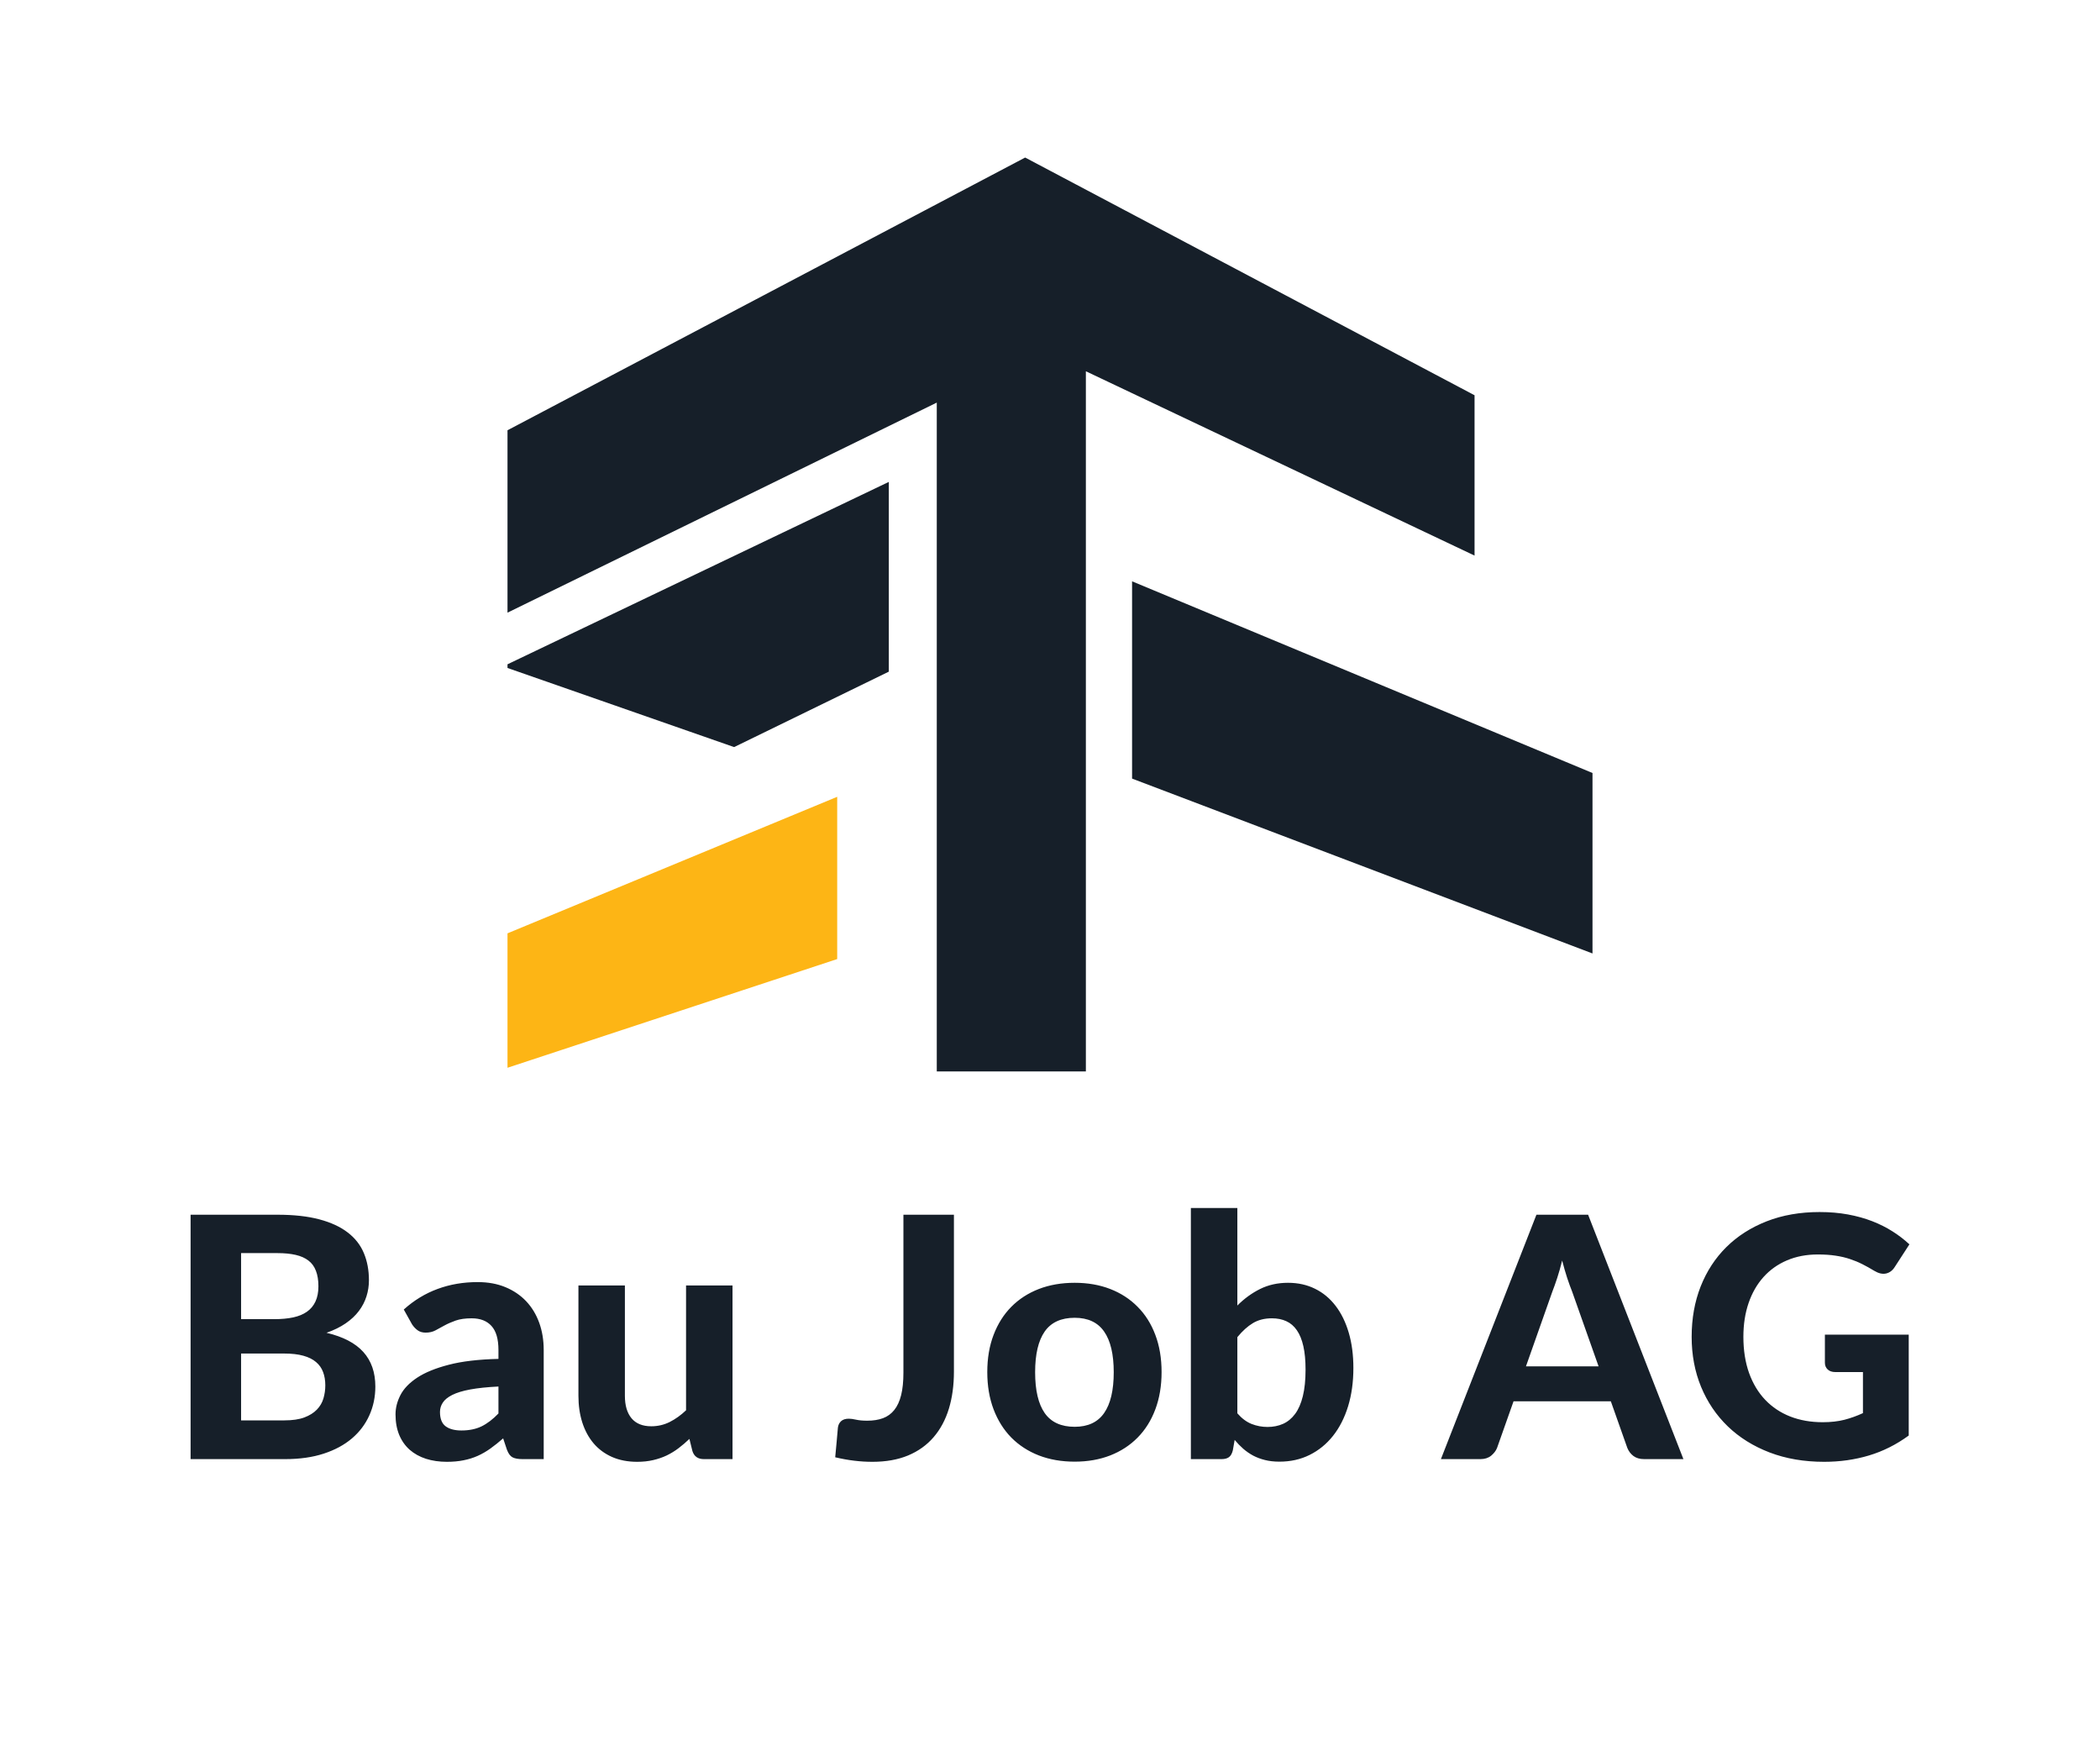
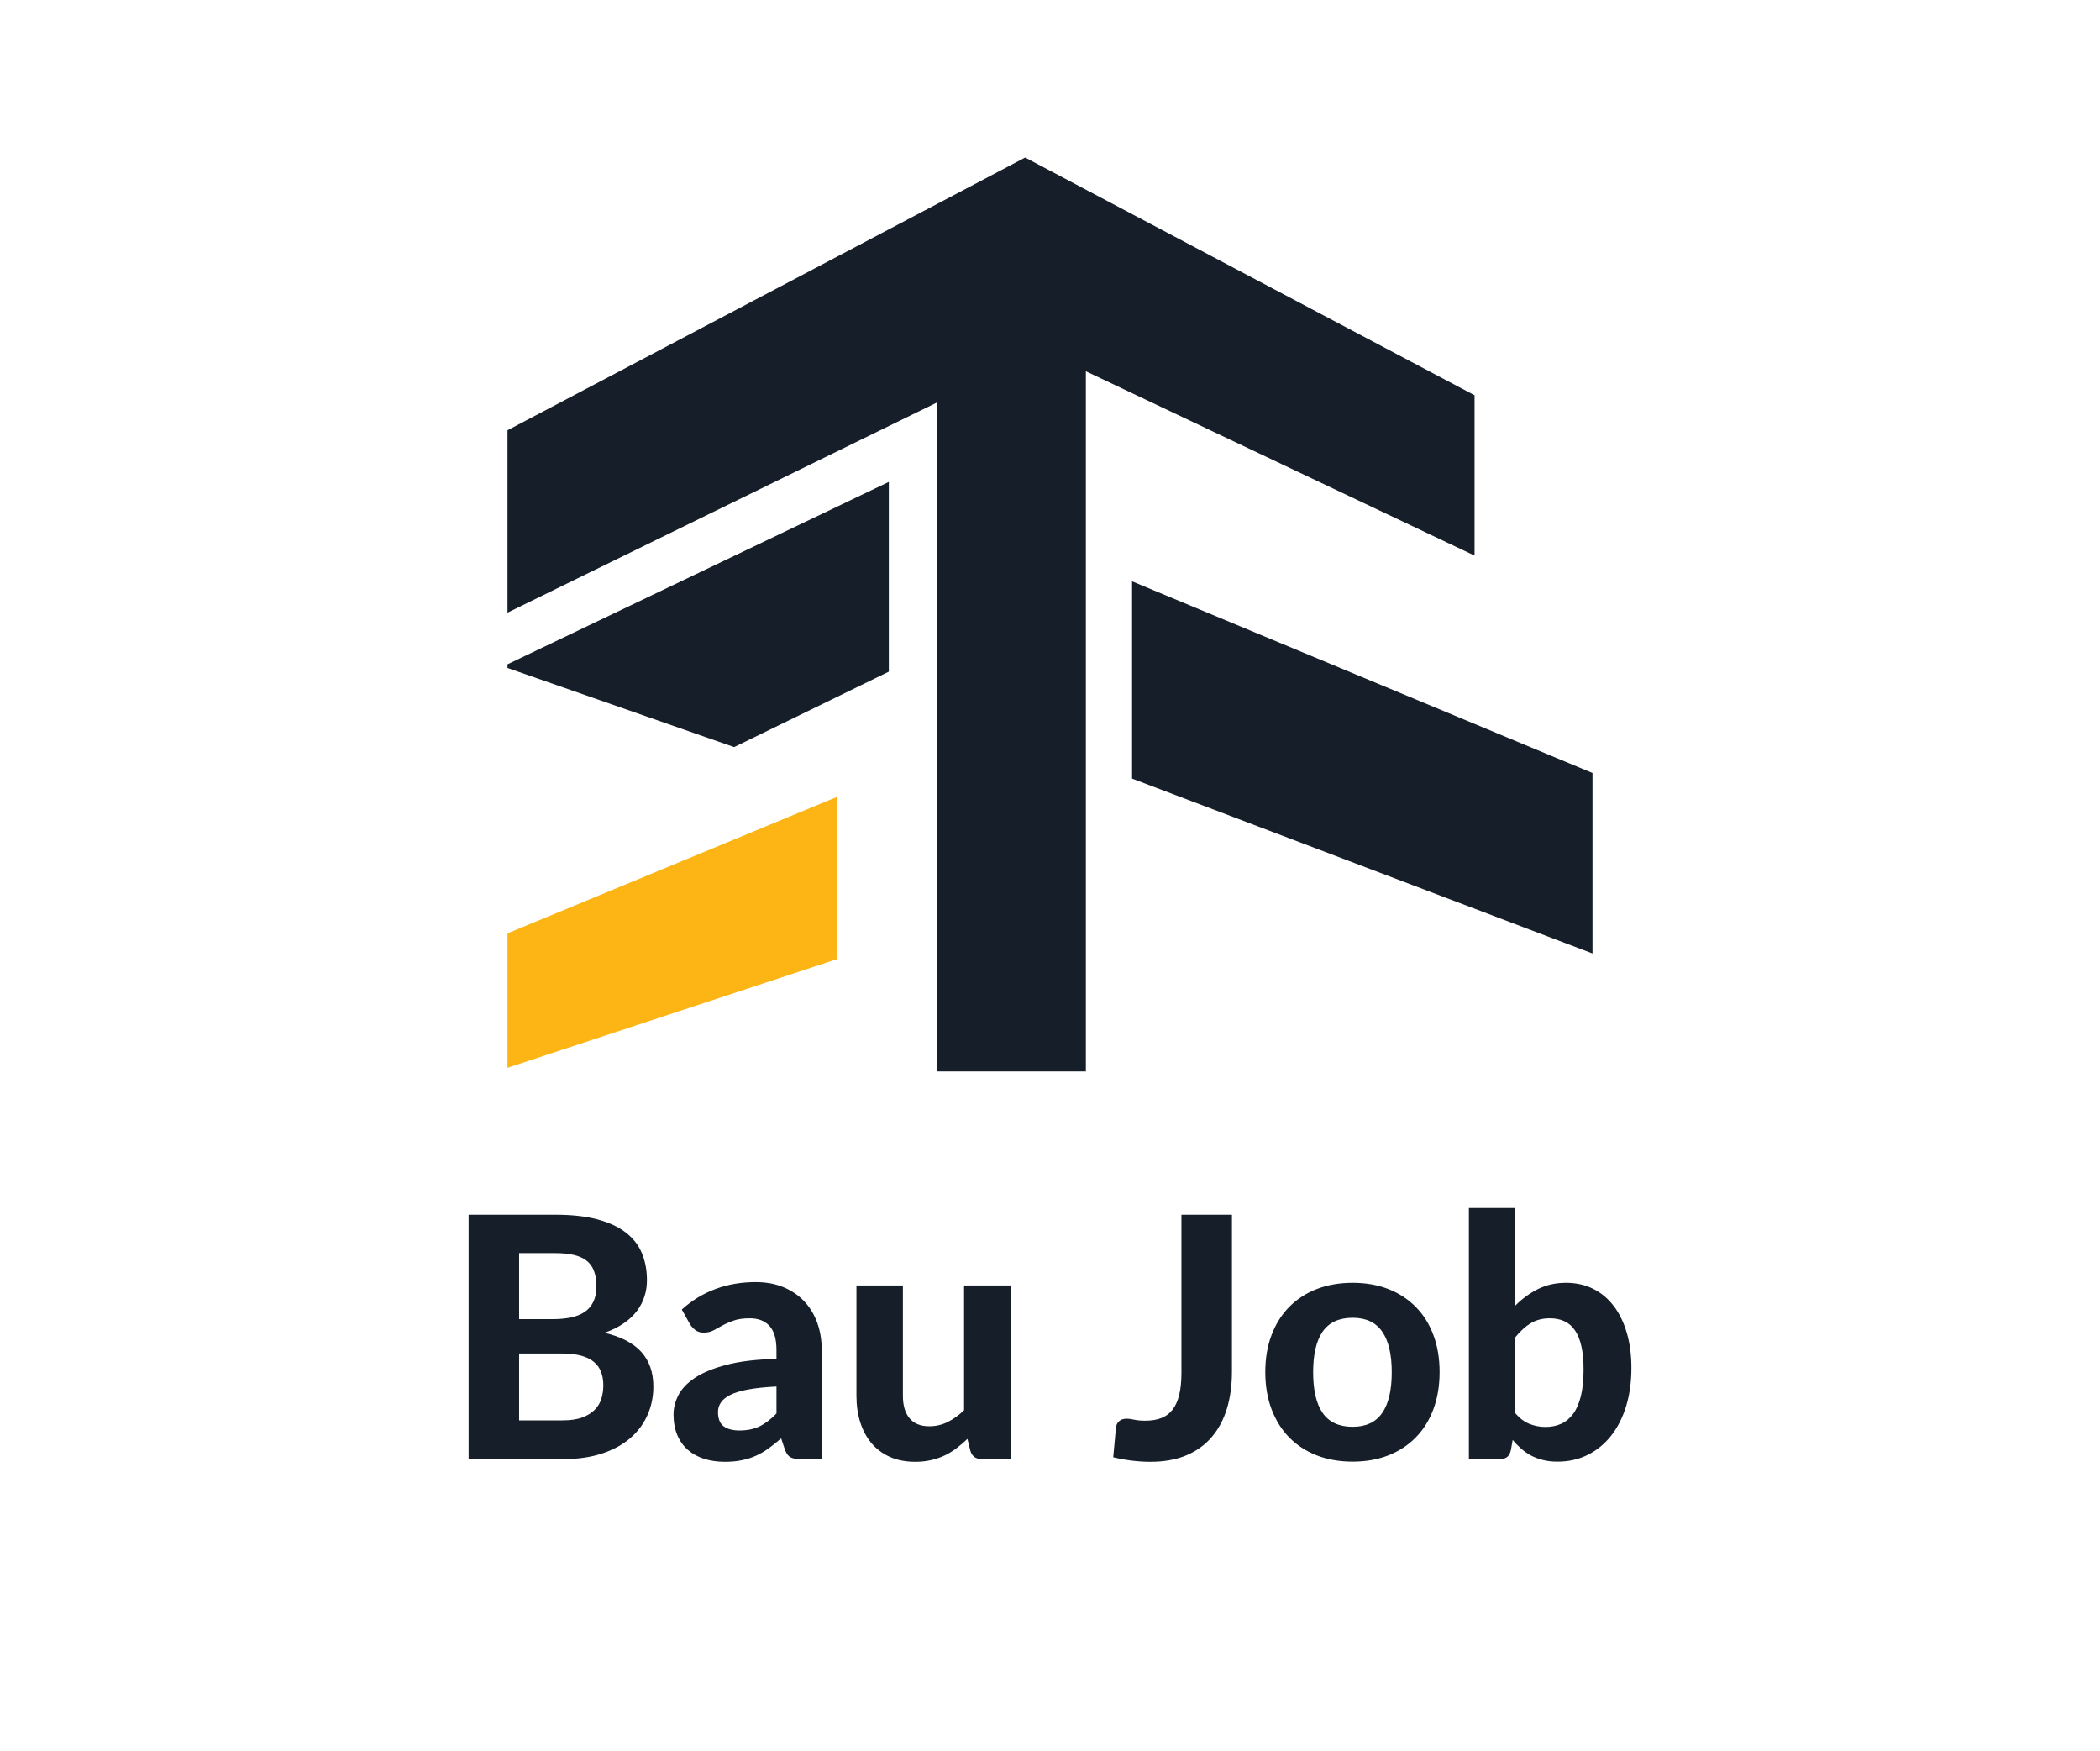
<svg xmlns="http://www.w3.org/2000/svg" viewBox="0 0 1200 1000" role="img" aria-labelledby="title desc">
  <polygon points="290.0,245.8 585.8,90.0 842.6,225.8 842.6,317.4 620.5,212.1 620.5,612.1 535.3,612.1 535.3,230.0 290.0,350.0" fill="#161F29" />
  <polygon points="290.0,379.5 507.9,275.3 507.9,383.7 419.5,426.8 290.0,381.6" fill="#161F29" />
  <polygon points="290.0,533.2 478.4,455.2 478.4,547.9 290.0,610.0" fill="#FDB515" />
  <polygon points="646.9,332.1 910.0,441.6 910.0,544.7 646.9,444.8" fill="#161F29" />
-   <path d="M 162.52 811.44 Q 169.44 811.44 173.92 809.76 Q 178.4 808.07 181.08 805.28 Q 183.78 802.48 184.83 798.87 Q 185.89 795.26 185.89 791.41 Q 185.89 787.2 184.62 783.84 Q 183.39 780.47 180.59 778.12 Q 177.83 775.75 173.35 774.51 Q 168.87 773.25 162.31 773.25 L 137.77 773.25 L 137.77 811.44 L 162.52 811.44 Z M 137.77 715.88 L 137.77 753.61 L 156.75 753.61 Q 162.79 753.61 167.51 752.62 Q 172.23 751.6 175.39 749.37 Q 178.58 747.15 180.26 743.54 Q 181.95 739.93 181.95 734.85 Q 181.95 729.65 180.53 726.01 Q 179.15 722.34 176.26 720.15 Q 173.38 717.92 168.96 716.9 Q 164.54 715.88 158.46 715.88 L 137.77 715.88 Z M 158.46 693.95 Q 172.54 693.95 182.49 696.6 Q 192.44 699.25 198.73 704.12 Q 205.04 708.96 207.93 715.91 Q 210.82 722.82 210.82 731.39 Q 210.82 736.2 209.4 740.62 Q 208.02 745.04 205.07 748.95 Q 202.16 752.83 197.52 756.02 Q 192.92 759.18 186.58 761.4 Q 200.8 764.77 207.63 772.38 Q 214.48 779.99 214.48 792.1 Q 214.48 800.95 211.06 808.55 Q 207.66 816.16 201.1 821.75 Q 194.55 827.32 184.98 830.44 Q 175.42 833.57 163 833.57 L 108.91 833.57 L 108.91 693.95 L 158.46 693.95 Z M 284.83 792.1 Q 275.09 792.59 268.65 793.79 Q 262.22 794.99 258.4 796.92 Q 254.61 798.84 253.02 801.31 Q 251.42 803.74 251.42 806.63 Q 251.42 812.4 254.64 814.81 Q 257.89 817.21 263.66 817.21 Q 270.28 817.21 275.15 814.87 Q 280.02 812.49 284.83 807.5 L 284.83 792.1 Z M 230.73 748.11 Q 239.48 740.23 250.07 736.35 Q 260.65 732.44 272.98 732.44 Q 281.82 732.44 288.8 735.33 Q 295.78 738.22 300.65 743.36 Q 305.52 748.5 308.11 755.63 Q 310.69 762.76 310.69 771.21 L 310.69 833.57 L 298.57 833.57 Q 294.81 833.57 292.83 832.52 Q 290.88 831.47 289.64 828.1 L 287.51 821.72 Q 283.75 825 280.23 827.53 Q 276.74 830.02 272.98 831.71 Q 269.22 833.39 264.92 834.23 Q 260.65 835.11 255.36 835.11 Q 248.84 835.11 243.42 833.39 Q 238.04 831.65 234.13 828.25 Q 230.25 824.82 228.12 819.74 Q 226.01 814.63 226.01 807.98 Q 226.01 802.48 228.81 797.01 Q 231.61 791.53 238.37 787.05 Q 245.17 782.57 256.47 779.66 Q 267.78 776.71 284.83 776.32 L 284.83 771.21 Q 284.83 761.88 280.86 757.52 Q 276.92 753.13 269.53 753.13 Q 264.02 753.13 260.35 754.43 Q 256.72 755.72 253.98 757.22 Q 251.24 758.7 248.84 760.02 Q 246.43 761.31 243.24 761.31 Q 240.45 761.31 238.58 759.93 Q 236.72 758.52 235.46 756.59 L 230.73 748.11 Z M 418.58 734.37 L 418.58 833.57 L 402.22 833.57 Q 397.11 833.57 395.66 828.94 L 393.95 822.02 Q 390.94 824.91 387.76 827.32 Q 384.6 829.72 380.99 831.47 Q 377.38 833.18 373.2 834.14 Q 369.02 835.11 364.12 835.11 Q 356.03 835.11 349.72 832.34 Q 343.43 829.54 339.19 824.55 Q 334.95 819.53 332.73 812.61 Q 330.53 805.67 330.53 797.4 L 330.53 734.37 L 357.08 734.37 L 357.08 797.4 Q 357.08 805.67 360.87 810.24 Q 364.69 814.81 372.18 814.81 Q 377.77 814.81 382.67 812.37 Q 387.58 809.91 392.03 805.67 L 392.03 734.37 L 418.58 734.37 Z M 545.1 783.53 Q 545.1 795.26 542.22 804.76 Q 539.33 814.24 533.5 821.03 Q 527.69 827.8 518.94 831.47 Q 510.19 835.11 498.52 835.11 Q 493.23 835.11 488.09 834.47 Q 482.95 833.87 477.26 832.52 Q 477.66 828.28 478.05 824.04 Q 478.44 819.8 478.8 815.59 Q 479.1 813.27 480.63 811.89 Q 482.17 810.48 485.05 810.48 Q 486.71 810.48 489.23 811.05 Q 491.79 811.62 495.55 811.62 Q 500.75 811.62 504.6 810.18 Q 508.45 808.73 511.03 805.49 Q 513.65 802.21 514.94 796.98 Q 516.24 791.71 516.24 784.2 L 516.24 693.95 L 545.1 693.95 L 545.1 783.53 Z M 614.11 732.84 Q 625.27 732.84 634.41 736.38 Q 643.55 739.93 650.07 746.55 Q 656.63 753.13 660.18 762.58 Q 663.76 771.99 663.76 783.84 Q 663.76 795.65 660.18 805.16 Q 656.63 814.63 650.07 821.27 Q 643.55 827.89 634.41 831.47 Q 625.27 835.02 614.11 835.02 Q 602.83 835.02 593.63 831.47 Q 584.46 827.89 577.9 821.27 Q 571.38 814.63 567.77 805.16 Q 564.16 795.65 564.16 783.84 Q 564.16 771.99 567.77 762.58 Q 571.38 753.13 577.9 746.55 Q 584.46 739.93 593.63 736.38 Q 602.83 732.84 614.11 732.84 Z M 614.11 815.11 Q 625.45 815.11 630.92 807.26 Q 636.42 799.41 636.42 783.93 Q 636.42 768.53 630.92 760.68 Q 625.45 752.83 614.11 752.83 Q 602.47 752.83 596.97 760.68 Q 591.5 768.53 591.5 783.93 Q 591.5 799.41 596.97 807.26 Q 602.47 815.11 614.11 815.11 Z M 707.06 807.41 Q 710.82 811.74 715.18 813.48 Q 719.57 815.2 724.29 815.2 Q 729.19 815.2 733.19 813.42 Q 737.19 811.62 740.07 807.74 Q 742.96 803.83 744.49 797.58 Q 746.03 791.32 746.03 782.48 Q 746.03 774.57 744.77 769.04 Q 743.53 763.51 741.07 759.96 Q 738.63 756.41 735.05 754.79 Q 731.5 753.13 726.78 753.13 Q 720.53 753.13 715.96 755.87 Q 711.39 758.61 707.06 763.9 L 707.06 807.41 Z M 707.06 745.83 Q 712.92 739.93 720.05 736.38 Q 727.17 732.84 736.01 732.84 Q 744.59 732.84 751.47 736.26 Q 758.36 739.66 763.2 746.01 Q 768.07 752.35 770.72 761.37 Q 773.36 770.36 773.36 781.52 Q 773.36 793.55 770.33 803.41 Q 767.29 813.27 761.7 820.31 Q 756.13 827.32 748.37 831.17 Q 740.65 835.02 731.11 835.02 Q 726.48 835.02 722.81 834.08 Q 719.18 833.18 716.08 831.56 Q 713.01 829.9 710.42 827.65 Q 707.84 825.39 705.52 822.6 L 704.47 828.58 Q 703.78 831.35 702.25 832.46 Q 700.71 833.57 698.1 833.57 L 680.5 833.57 L 680.5 690.11 L 707.06 690.11 L 707.06 745.83 Z M 913.47 780.56 L 898.35 737.83 Q 896.99 734.46 895.49 729.95 Q 894.02 725.41 892.66 720.12 Q 891.34 725.5 889.84 730.07 Q 888.33 734.64 887.01 738.01 L 871.98 780.56 L 913.47 780.56 Z M 961.95 833.57 L 939.54 833.57 Q 935.79 833.57 933.41 831.8 Q 931.06 830.02 929.92 827.23 L 920.48 800.55 L 864.88 800.55 L 855.44 827.23 Q 854.47 829.63 852.07 831.62 Q 849.66 833.57 845.99 833.57 L 823.38 833.57 L 877.96 693.95 L 907.49 693.95 L 961.95 833.57 Z M 1042.8 762.45 L 1090.7 762.45 L 1090.7 820.1 Q 1080.03 827.89 1067.94 831.5 Q 1055.88 835.11 1042.41 835.11 Q 1025.18 835.11 1011.23 829.78 Q 997.27 824.43 987.35 814.9 Q 977.46 805.37 972.04 792.28 Q 966.66 779.2 966.66 763.72 Q 966.66 748.02 971.8 734.94 Q 976.98 721.86 986.48 712.45 Q 996.01 703.01 1009.54 697.71 Q 1023.07 692.42 1039.79 692.42 Q 1048.45 692.42 1055.97 693.8 Q 1063.49 695.19 1069.83 697.65 Q 1076.18 700.12 1081.47 703.49 Q 1086.76 706.85 1091.09 710.88 L 1082.73 723.78 Q 1080.81 726.85 1077.71 727.54 Q 1074.65 728.2 1070.98 725.98 Q 1067.52 723.87 1064.18 722.19 Q 1060.87 720.51 1057.11 719.27 Q 1053.39 718.01 1048.93 717.35 Q 1044.51 716.66 1038.74 716.66 Q 1029.03 716.66 1021.12 720.03 Q 1013.24 723.39 1007.71 729.56 Q 1002.18 735.72 999.2 744.38 Q 996.22 753.04 996.22 763.72 Q 996.22 775.26 999.47 784.38 Q 1002.75 793.46 1008.7 799.71 Q 1014.68 805.97 1023.01 809.24 Q 1031.34 812.49 1041.54 812.49 Q 1048.45 812.49 1053.9 811.11 Q 1059.34 809.7 1064.54 807.29 L 1064.54 783.84 L 1048.75 783.84 Q 1045.96 783.84 1044.36 782.33 Q 1042.8 780.83 1042.8 778.54 L 1042.8 762.45 Z" fill="#161F29" />
+   <g transform="translate(158.865,0)">
+     <path d="M 162.52 811.44 Q 169.44 811.44 173.92 809.76 Q 178.4 808.07 181.08 805.28 Q 183.78 802.48 184.83 798.87 Q 185.89 795.26 185.89 791.41 Q 185.89 787.2 184.62 783.84 Q 183.39 780.47 180.59 778.12 Q 177.83 775.75 173.35 774.51 Q 168.87 773.25 162.31 773.25 L 137.77 773.25 L 137.77 811.44 L 162.52 811.44 Z M 137.77 715.88 L 137.77 753.61 L 156.75 753.61 Q 162.79 753.61 167.51 752.62 Q 172.23 751.6 175.39 749.37 Q 178.58 747.15 180.26 743.54 Q 181.95 739.93 181.95 734.85 Q 181.95 729.65 180.53 726.01 Q 179.15 722.34 176.26 720.15 Q 173.38 717.92 168.96 716.9 Q 164.54 715.88 158.46 715.88 L 137.77 715.88 Z M 158.46 693.95 Q 172.54 693.95 182.49 696.6 Q 192.44 699.25 198.73 704.12 Q 205.04 708.96 207.93 715.91 Q 210.82 722.82 210.82 731.39 Q 210.82 736.2 209.4 740.62 Q 208.02 745.04 205.07 748.95 Q 202.16 752.83 197.52 756.02 Q 192.92 759.18 186.58 761.4 Q 200.8 764.77 207.63 772.38 Q 214.48 779.99 214.48 792.1 Q 214.48 800.95 211.06 808.55 Q 207.66 816.16 201.1 821.75 Q 194.55 827.32 184.98 830.44 Q 175.42 833.57 163 833.57 L 108.91 833.57 L 108.91 693.95 L 158.46 693.95 Z M 284.83 792.1 Q 275.09 792.59 268.65 793.79 Q 262.22 794.99 258.4 796.92 Q 254.61 798.84 253.02 801.31 Q 251.42 803.74 251.42 806.63 Q 251.42 812.4 254.64 814.81 Q 257.89 817.21 263.66 817.21 Q 270.28 817.21 275.15 814.87 Q 280.02 812.49 284.83 807.5 L 284.83 792.1 Z M 230.73 748.11 Q 239.48 740.23 250.07 736.35 Q 260.65 732.44 272.98 732.44 Q 281.82 732.44 288.8 735.33 Q 295.78 738.22 300.65 743.36 Q 305.52 748.5 308.11 755.63 Q 310.69 762.76 310.69 771.21 L 310.69 833.57 L 298.57 833.57 Q 294.81 833.57 292.83 832.52 Q 290.88 831.47 289.64 828.1 L 287.51 821.72 Q 283.75 825 280.23 827.53 Q 276.74 830.02 272.98 831.71 Q 269.22 833.39 264.92 834.23 Q 260.65 835.11 255.36 835.11 Q 248.84 835.11 243.42 833.39 Q 238.04 831.65 234.13 828.25 Q 230.25 824.82 228.12 819.74 Q 226.01 814.63 226.01 807.98 Q 226.01 802.48 228.81 797.01 Q 231.61 791.53 238.37 787.05 Q 245.17 782.57 256.47 779.66 Q 267.78 776.71 284.83 776.32 L 284.83 771.21 Q 284.83 761.88 280.86 757.52 Q 276.92 753.13 269.53 753.13 Q 264.02 753.13 260.35 754.43 Q 256.72 755.72 253.98 757.22 Q 251.24 758.7 248.84 760.02 Q 246.43 761.31 243.24 761.31 Q 240.45 761.31 238.58 759.93 Q 236.72 758.52 235.46 756.59 L 230.73 748.11 Z M 418.58 734.37 L 418.58 833.57 L 402.22 833.57 Q 397.11 833.57 395.66 828.94 L 393.95 822.02 Q 390.94 824.91 387.76 827.32 Q 384.6 829.72 380.99 831.47 Q 377.38 833.18 373.2 834.14 Q 369.02 835.11 364.12 835.11 Q 356.03 835.11 349.72 832.34 Q 343.43 829.54 339.19 824.55 Q 334.95 819.53 332.73 812.61 Q 330.53 805.67 330.53 797.4 L 330.53 734.37 L 357.08 734.37 L 357.08 797.4 Q 357.08 805.67 360.87 810.24 Q 364.69 814.81 372.18 814.81 Q 377.77 814.81 382.67 812.37 Q 387.58 809.91 392.03 805.67 L 392.03 734.37 L 418.58 734.37 Z M 545.1 783.53 Q 545.1 795.26 542.22 804.76 Q 539.33 814.24 533.5 821.03 Q 527.69 827.8 518.94 831.47 Q 510.19 835.11 498.52 835.11 Q 493.23 835.11 488.09 834.47 Q 482.95 833.87 477.26 832.52 Q 477.66 828.28 478.05 824.04 Q 478.44 819.8 478.8 815.59 Q 479.1 813.27 480.63 811.89 Q 482.17 810.48 485.05 810.48 Q 486.71 810.48 489.23 811.05 Q 491.79 811.62 495.55 811.62 Q 500.75 811.62 504.6 810.18 Q 508.45 808.73 511.03 805.49 Q 513.65 802.21 514.94 796.98 Q 516.24 791.71 516.24 784.2 L 516.24 693.95 L 545.1 693.95 L 545.1 783.53 Z M 614.11 732.84 Q 625.27 732.84 634.41 736.38 Q 643.55 739.93 650.07 746.55 Q 656.63 753.13 660.18 762.58 Q 663.76 771.99 663.76 783.84 Q 663.76 795.65 660.18 805.16 Q 656.63 814.63 650.07 821.27 Q 643.55 827.89 634.41 831.47 Q 625.27 835.02 614.11 835.02 Q 602.83 835.02 593.63 831.47 Q 584.46 827.89 577.9 821.27 Q 571.38 814.63 567.77 805.16 Q 564.16 795.65 564.16 783.84 Q 564.16 771.99 567.77 762.58 Q 571.38 753.13 577.9 746.55 Q 584.46 739.93 593.63 736.38 Q 602.83 732.84 614.11 732.84 Z M 614.11 815.11 Q 625.45 815.11 630.92 807.26 Q 636.42 799.41 636.42 783.93 Q 636.42 768.53 630.92 760.68 Q 625.45 752.83 614.11 752.83 Q 602.47 752.83 596.97 760.68 Q 591.5 768.53 591.5 783.93 Q 591.5 799.41 596.97 807.26 Q 602.47 815.11 614.11 815.11 Z M 707.06 807.41 Q 710.82 811.74 715.18 813.48 Q 719.57 815.2 724.29 815.2 Q 729.19 815.2 733.19 813.42 Q 737.19 811.62 740.07 807.74 Q 742.96 803.83 744.49 797.58 Q 746.03 791.32 746.03 782.48 Q 746.03 774.57 744.77 769.04 Q 743.53 763.51 741.07 759.96 Q 738.63 756.41 735.05 754.79 Q 731.5 753.13 726.78 753.13 Q 720.53 753.13 715.96 755.87 Q 711.39 758.61 707.06 763.9 L 707.06 807.41 Z M 707.06 745.83 Q 712.92 739.93 720.05 736.38 Q 727.17 732.84 736.01 732.84 Q 744.59 732.84 751.47 736.26 Q 758.36 739.66 763.2 746.01 Q 768.07 752.35 770.72 761.37 Q 773.36 770.36 773.36 781.52 Q 773.36 793.55 770.33 803.41 Q 767.29 813.27 761.7 820.31 Q 756.13 827.32 748.37 831.17 Q 740.65 835.02 731.11 835.02 Q 726.48 835.02 722.81 834.08 Q 719.18 833.18 716.08 831.56 Q 713.01 829.9 710.42 827.65 Q 707.84 825.39 705.52 822.6 L 704.47 828.58 Q 703.78 831.35 702.25 832.46 Q 700.71 833.57 698.1 833.57 L 680.5 833.57 L 680.5 690.11 L 707.06 690.11 L 707.06 745.83 Z" fill="#161F29" />
+   </g>
</svg>
